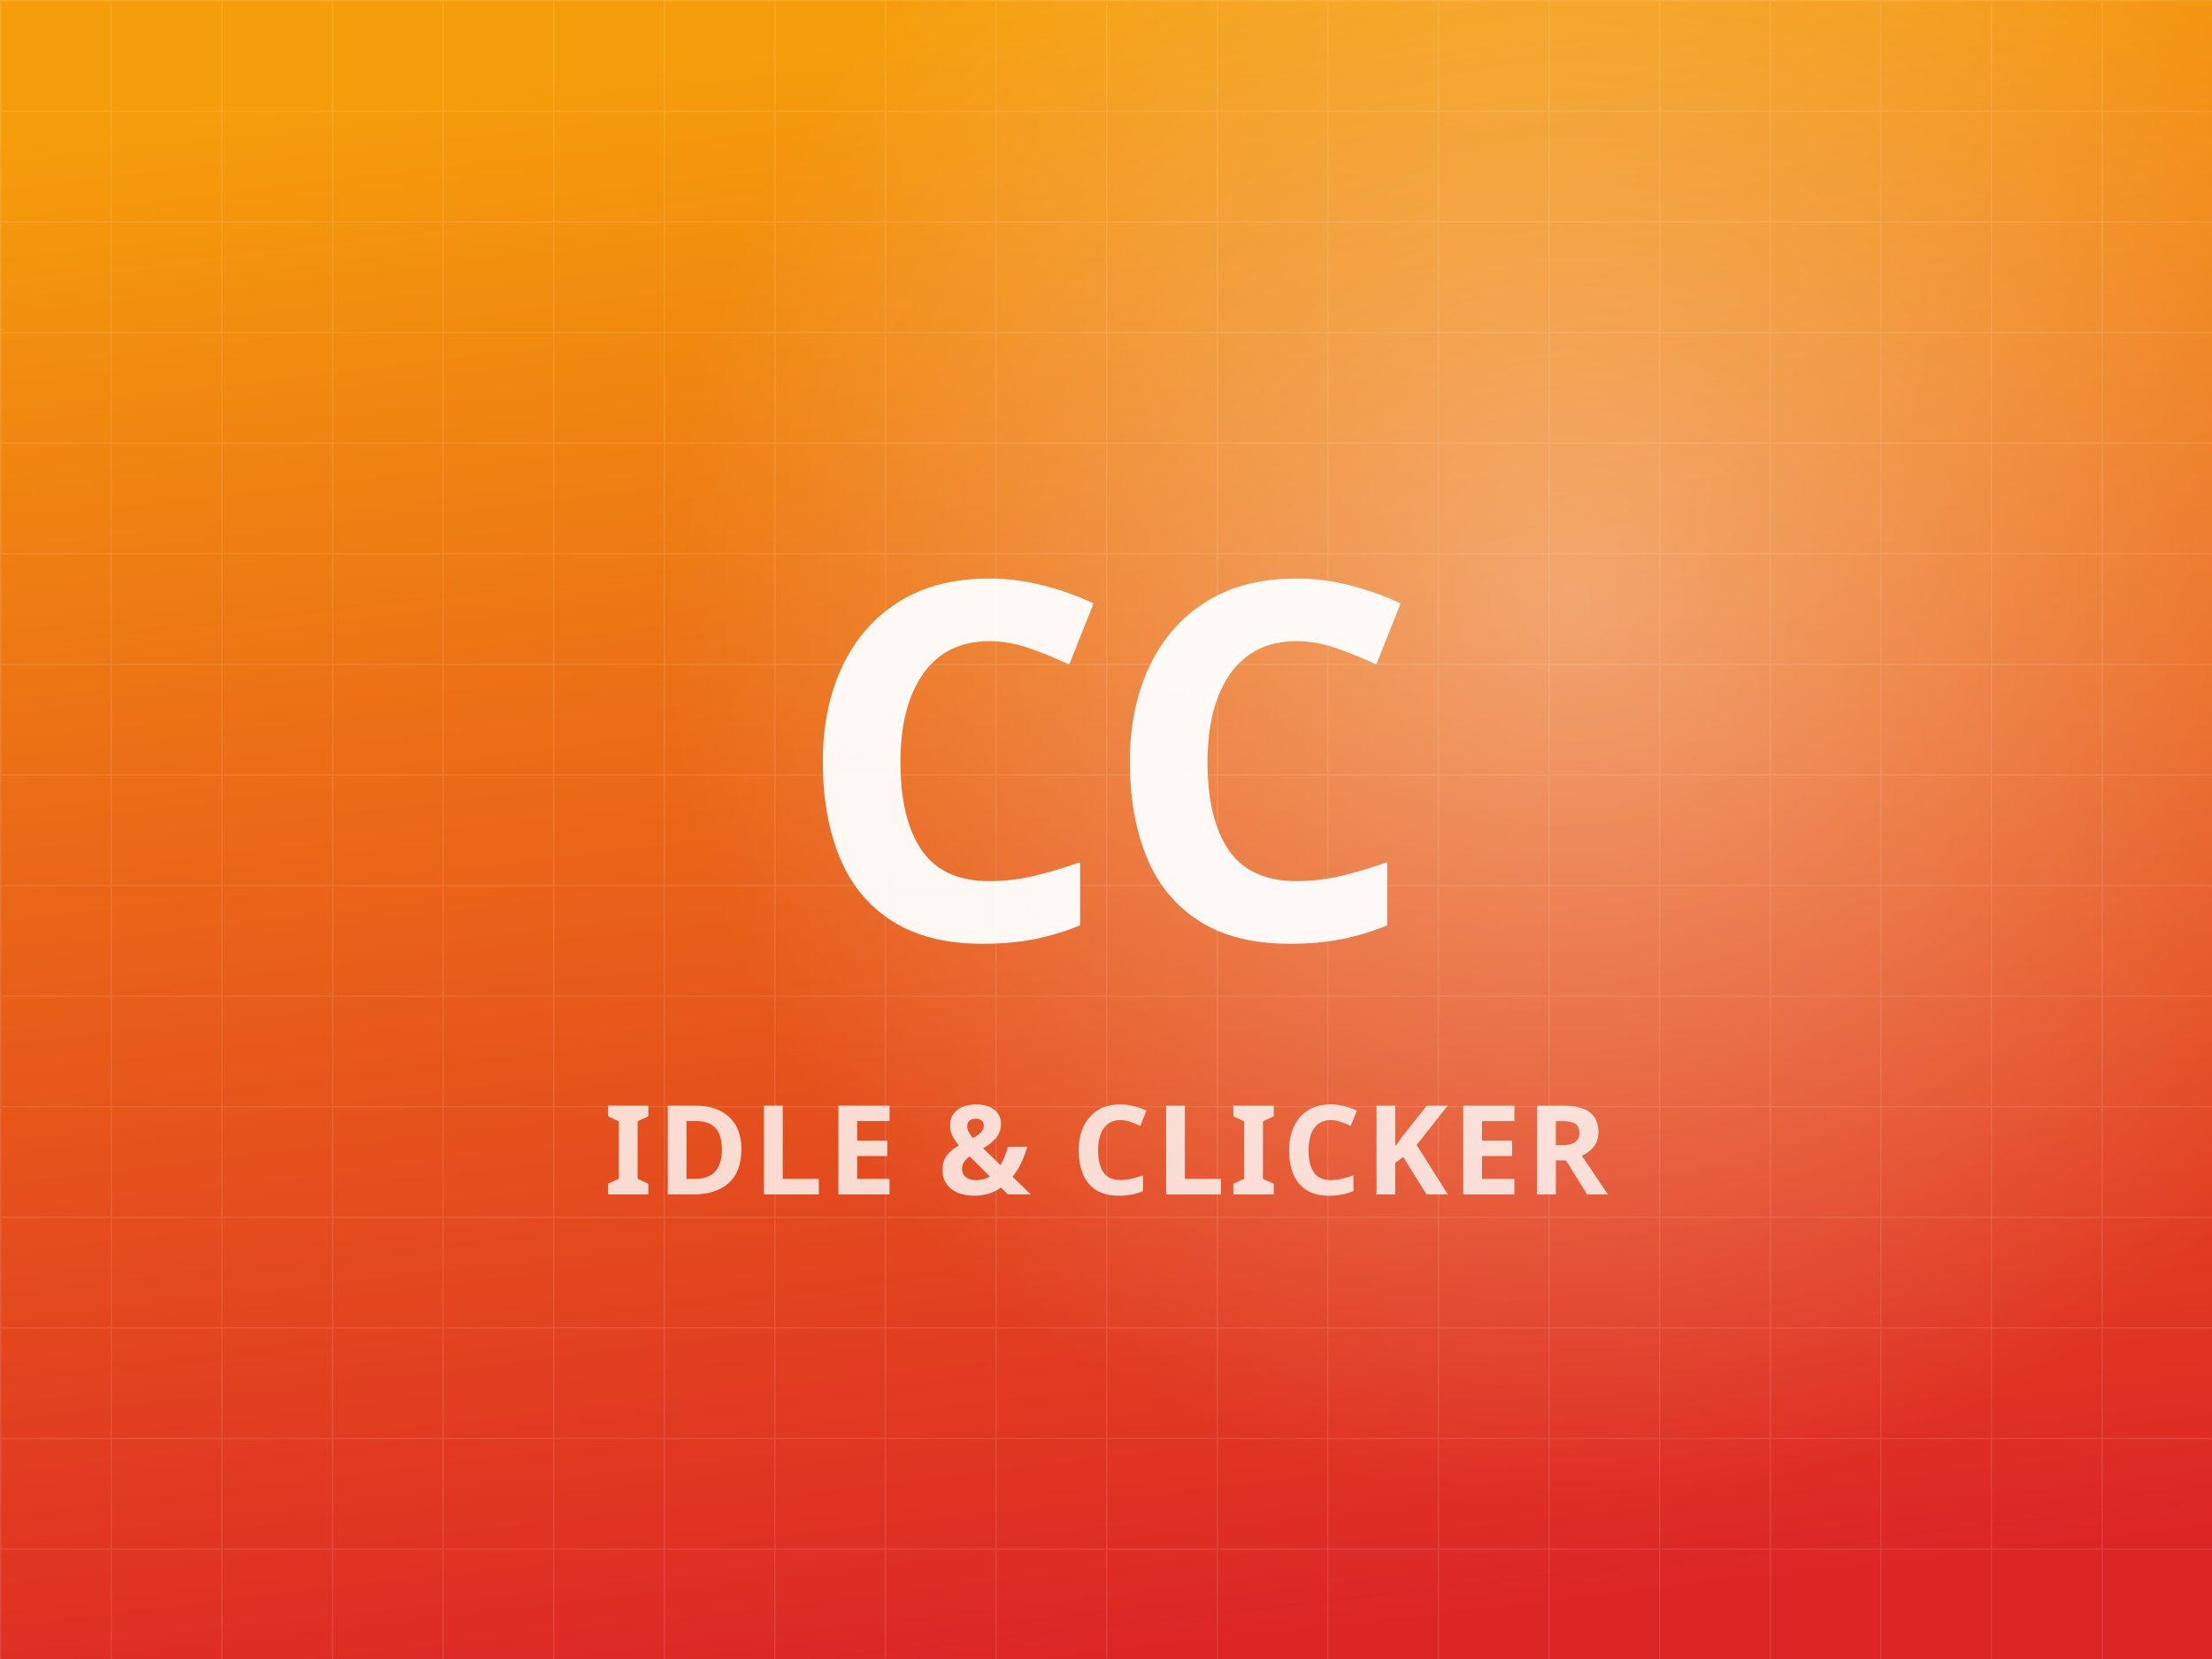
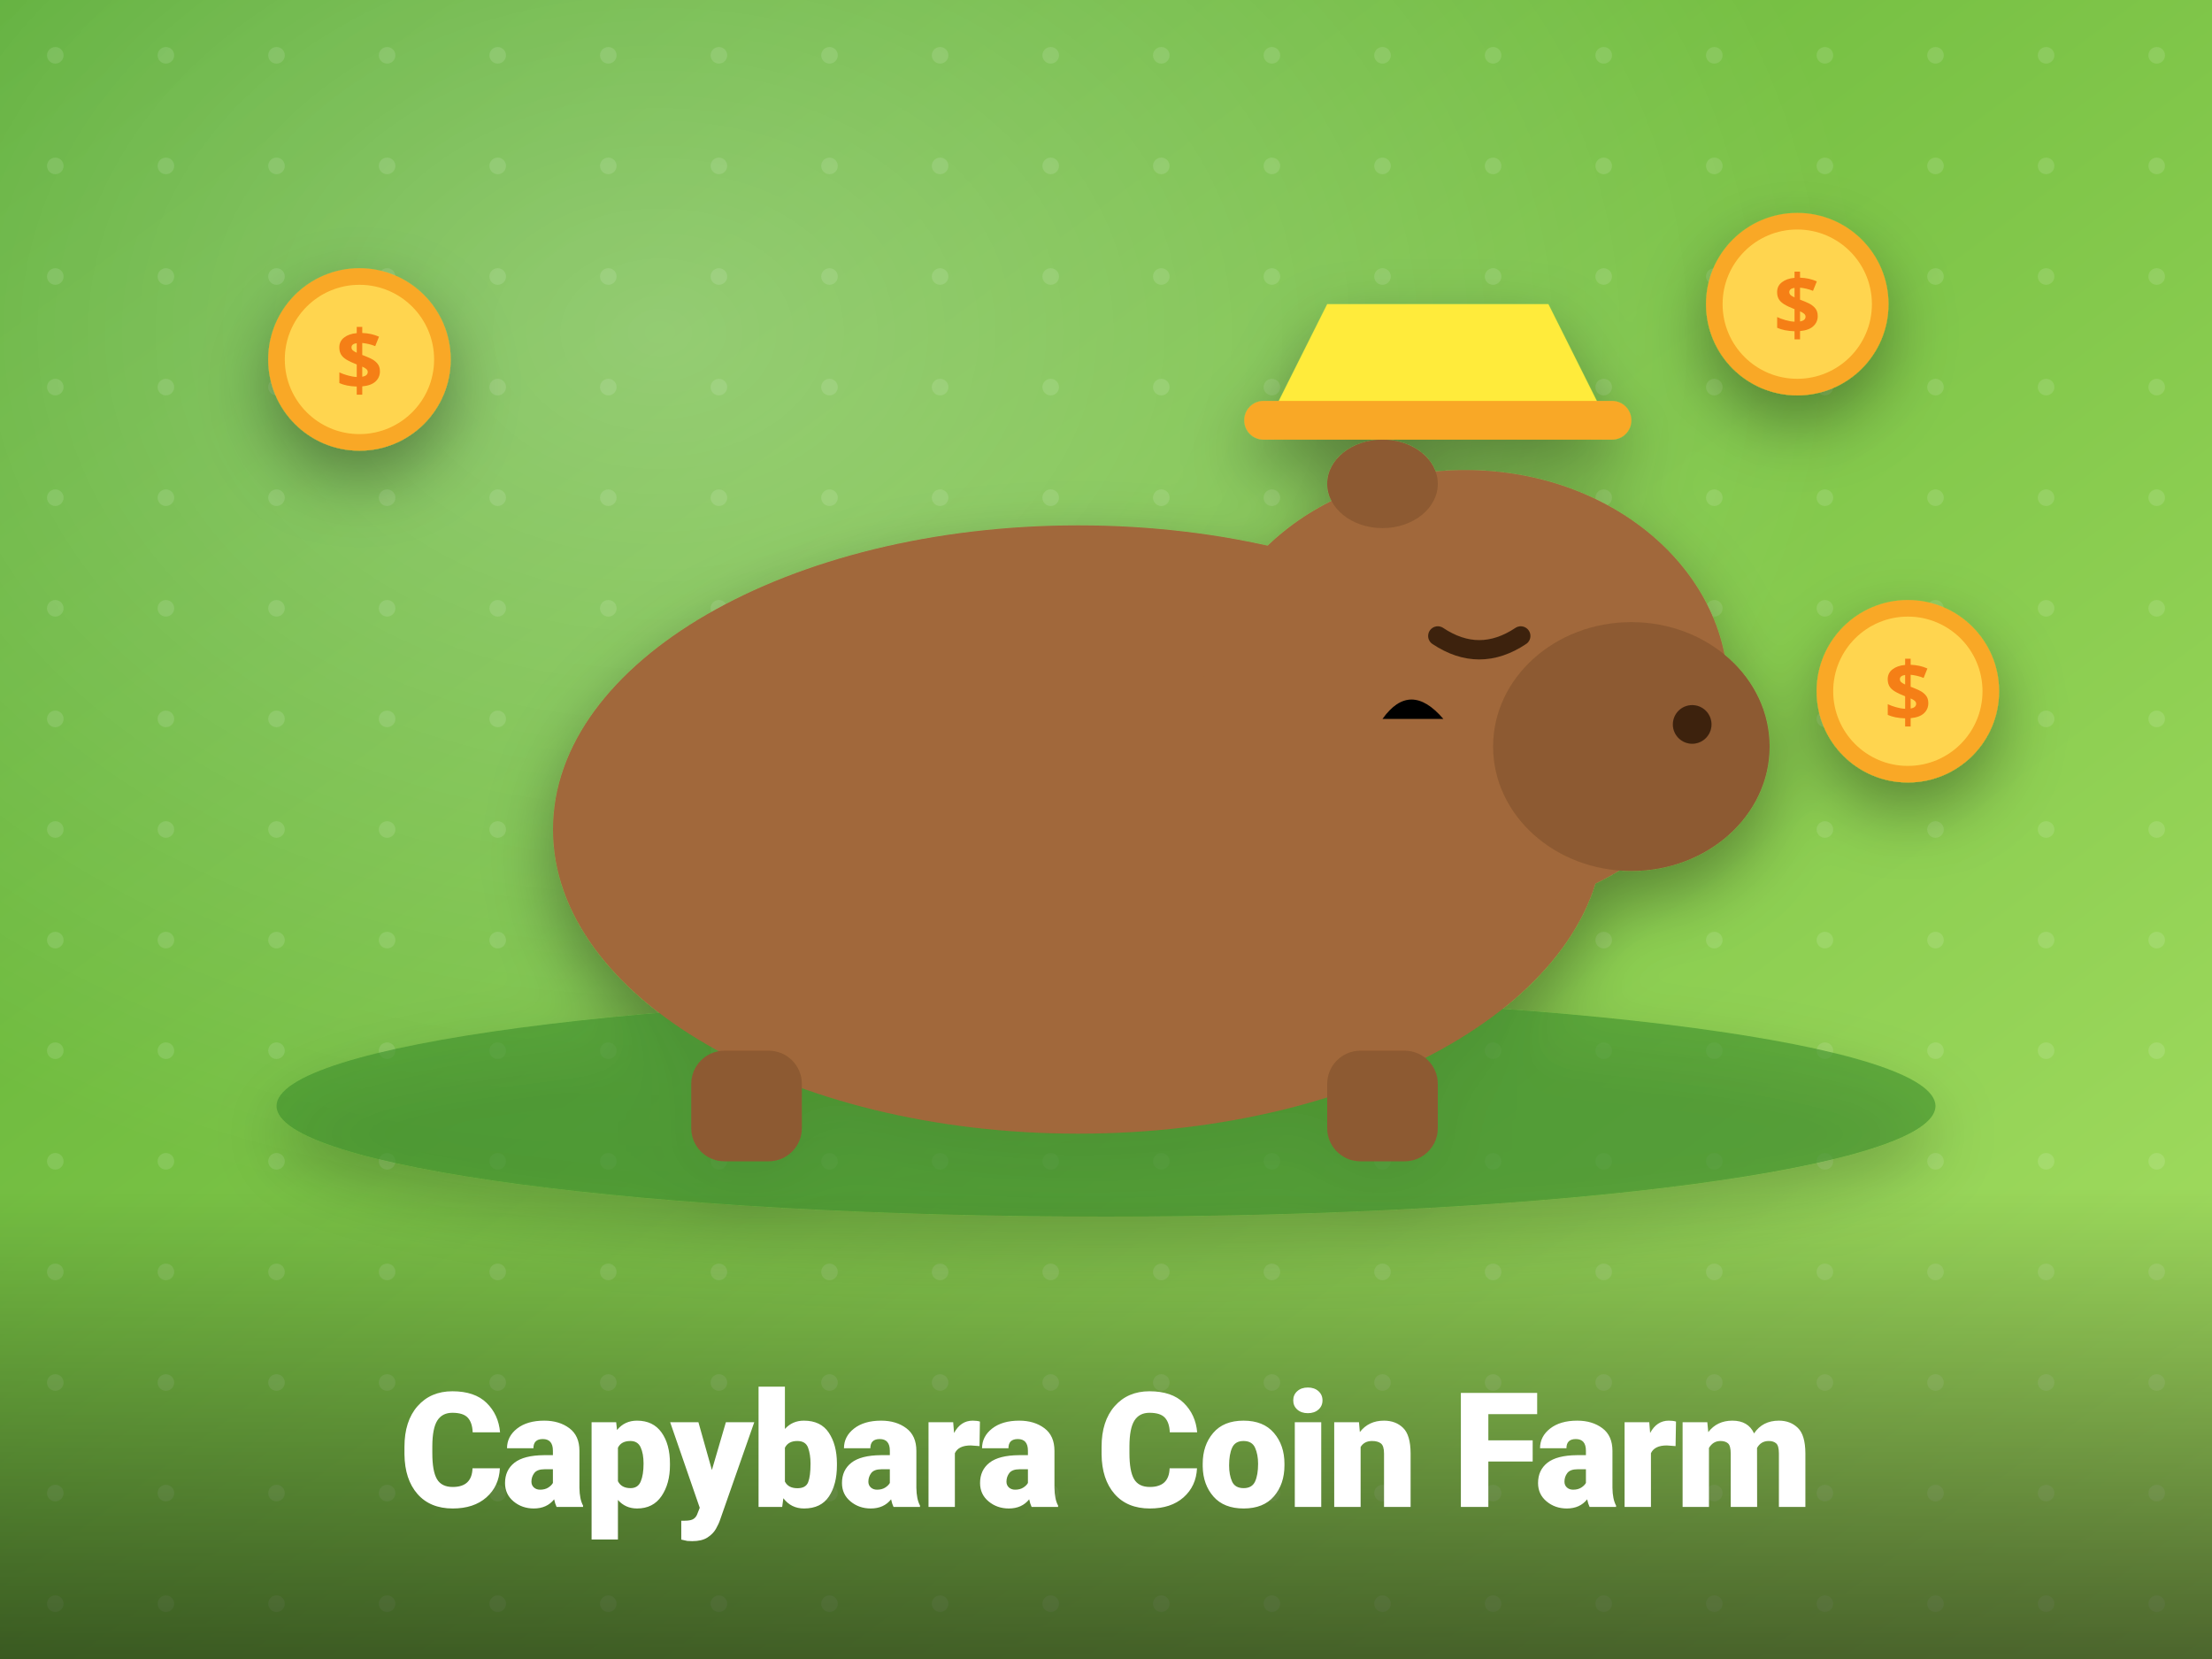
<svg xmlns="http://www.w3.org/2000/svg" width="800" height="600" viewBox="0 0 800 600" role="img" aria-label="Capybara Coin Farm">
  <defs>
-     <linearGradient id="g" gradientTransform="rotate(81 .5 .5)">
-       <stop offset="0%" stop-color="#f59e0b" />
-       <stop offset="100%" stop-color="#dc2626" />
+     <linearGradient id="bg" x1="0" y1="0" x2="1" y2="1">
+       <stop offset="0" stop-color="#56ab2f" />
+       <stop offset="1" stop-color="#a8e063" />
    </linearGradient>
-     <radialGradient id="glow">
-       <stop offset="0%" stop-color="#ffffff" stop-opacity=".38" />
-       <stop offset="100%" stop-color="#ffffff" stop-opacity="0" />
+     <radialGradient id="hl" cx=".3" cy=".2" r=".9">
+       <stop offset="0" stop-color="#fff" stop-opacity=".28" />
+       <stop offset=".6" stop-color="#fff" stop-opacity="0" />
    </radialGradient>
-     <pattern id="grid" width="40" height="40" patternUnits="userSpaceOnUse">
-       <path d="M40 0H0v40" fill="none" stroke="#ffffff" stroke-opacity=".10" stroke-width="1" />
-     </pattern>
+     <linearGradient id="fade" x1="0" y1="0" x2="0" y2="1">
+       <stop offset="0" stop-color="#000" stop-opacity="0" />
+       <stop offset="1" stop-color="#000" stop-opacity=".55" />
+     </linearGradient>
+     <filter id="sh" x="-20%" y="-20%" width="140%" height="140%">
+       <feDropShadow dx="0" dy="10" stdDeviation="12" flood-color="#000" flood-opacity=".35" />
+     </filter>
  </defs>
-   <rect width="800" height="600" fill="url(#g)" />
-   <rect width="800" height="600" fill="url(#grid)" />
-   <circle cx="568" cy="216" r="330" fill="url(#glow)" />
-   <text x="50%" y="46%" text-anchor="middle" dominant-baseline="middle" font-family="ui-sans-serif, system-ui, sans-serif" font-size="180" font-weight="800" fill="#ffffff" fill-opacity=".95">CC</text>
-   <text x="50%" y="72%" text-anchor="middle" font-family="ui-sans-serif, system-ui, sans-serif" font-size="45" font-weight="600" letter-spacing="1.5" fill="#ffffff" fill-opacity=".8">IDLE &amp; CLICKER</text>
+   <rect width="800" height="600" fill="url(#bg)" />
+   <g fill="#fff" fill-opacity="0.12">
+     <circle cx="20" cy="20" r="3" />
+     <circle cx="20" cy="60" r="3" />
+     <circle cx="20" cy="100" r="3" />
+     <circle cx="20" cy="140" r="3" />
+     <circle cx="20" cy="180" r="3" />
+     <circle cx="20" cy="220" r="3" />
+     <circle cx="20" cy="260" r="3" />
+     <circle cx="20" cy="300" r="3" />
+     <circle cx="20" cy="340" r="3" />
+     <circle cx="20" cy="380" r="3" />
+     <circle cx="20" cy="420" r="3" />
+     <circle cx="20" cy="460" r="3" />
+     <circle cx="20" cy="500" r="3" />
+     <circle cx="20" cy="540" r="3" />
+     <circle cx="20" cy="580" r="3" />
+     <circle cx="60" cy="20" r="3" />
+     <circle cx="60" cy="60" r="3" />
+     <circle cx="60" cy="100" r="3" />
+     <circle cx="60" cy="140" r="3" />
+     <circle cx="60" cy="180" r="3" />
+     <circle cx="60" cy="220" r="3" />
+     <circle cx="60" cy="260" r="3" />
+     <circle cx="60" cy="300" r="3" />
+     <circle cx="60" cy="340" r="3" />
+     <circle cx="60" cy="380" r="3" />
+     <circle cx="60" cy="420" r="3" />
+     <circle cx="60" cy="460" r="3" />
+     <circle cx="60" cy="500" r="3" />
+     <circle cx="60" cy="540" r="3" />
+     <circle cx="60" cy="580" r="3" />
+     <circle cx="100" cy="20" r="3" />
+     <circle cx="100" cy="60" r="3" />
+     <circle cx="100" cy="100" r="3" />
+     <circle cx="100" cy="140" r="3" />
+     <circle cx="100" cy="180" r="3" />
+     <circle cx="100" cy="220" r="3" />
+     <circle cx="100" cy="260" r="3" />
+     <circle cx="100" cy="300" r="3" />
+     <circle cx="100" cy="340" r="3" />
+     <circle cx="100" cy="380" r="3" />
+     <circle cx="100" cy="420" r="3" />
+     <circle cx="100" cy="460" r="3" />
+     <circle cx="100" cy="500" r="3" />
+     <circle cx="100" cy="540" r="3" />
+     <circle cx="100" cy="580" r="3" />
+     <circle cx="140" cy="20" r="3" />
+     <circle cx="140" cy="60" r="3" />
+     <circle cx="140" cy="100" r="3" />
+     <circle cx="140" cy="140" r="3" />
+     <circle cx="140" cy="180" r="3" />
+     <circle cx="140" cy="220" r="3" />
+     <circle cx="140" cy="260" r="3" />
+     <circle cx="140" cy="300" r="3" />
+     <circle cx="140" cy="340" r="3" />
+     <circle cx="140" cy="380" r="3" />
+     <circle cx="140" cy="420" r="3" />
+     <circle cx="140" cy="460" r="3" />
+     <circle cx="140" cy="500" r="3" />
+     <circle cx="140" cy="540" r="3" />
+     <circle cx="140" cy="580" r="3" />
+     <circle cx="180" cy="20" r="3" />
+     <circle cx="180" cy="60" r="3" />
+     <circle cx="180" cy="100" r="3" />
+     <circle cx="180" cy="140" r="3" />
+     <circle cx="180" cy="180" r="3" />
+     <circle cx="180" cy="220" r="3" />
+     <circle cx="180" cy="260" r="3" />
+     <circle cx="180" cy="300" r="3" />
+     <circle cx="180" cy="340" r="3" />
+     <circle cx="180" cy="380" r="3" />
+     <circle cx="180" cy="420" r="3" />
+     <circle cx="180" cy="460" r="3" />
+     <circle cx="180" cy="500" r="3" />
+     <circle cx="180" cy="540" r="3" />
+     <circle cx="180" cy="580" r="3" />
+     <circle cx="220" cy="20" r="3" />
+     <circle cx="220" cy="60" r="3" />
+     <circle cx="220" cy="100" r="3" />
+     <circle cx="220" cy="140" r="3" />
+     <circle cx="220" cy="180" r="3" />
+     <circle cx="220" cy="220" r="3" />
+     <circle cx="220" cy="260" r="3" />
+     <circle cx="220" cy="300" r="3" />
+     <circle cx="220" cy="340" r="3" />
+     <circle cx="220" cy="380" r="3" />
+     <circle cx="220" cy="420" r="3" />
+     <circle cx="220" cy="460" r="3" />
+     <circle cx="220" cy="500" r="3" />
+     <circle cx="220" cy="540" r="3" />
+     <circle cx="220" cy="580" r="3" />
+     <circle cx="260" cy="20" r="3" />
+     <circle cx="260" cy="60" r="3" />
+     <circle cx="260" cy="100" r="3" />
+     <circle cx="260" cy="140" r="3" />
+     <circle cx="260" cy="180" r="3" />
+     <circle cx="260" cy="220" r="3" />
+     <circle cx="260" cy="260" r="3" />
+     <circle cx="260" cy="300" r="3" />
+     <circle cx="260" cy="340" r="3" />
+     <circle cx="260" cy="380" r="3" />
+     <circle cx="260" cy="420" r="3" />
+     <circle cx="260" cy="460" r="3" />
+     <circle cx="260" cy="500" r="3" />
+     <circle cx="260" cy="540" r="3" />
+     <circle cx="260" cy="580" r="3" />
+     <circle cx="300" cy="20" r="3" />
+     <circle cx="300" cy="60" r="3" />
+     <circle cx="300" cy="100" r="3" />
+     <circle cx="300" cy="140" r="3" />
+     <circle cx="300" cy="180" r="3" />
+     <circle cx="300" cy="220" r="3" />
+     <circle cx="300" cy="260" r="3" />
+     <circle cx="300" cy="300" r="3" />
+     <circle cx="300" cy="340" r="3" />
+     <circle cx="300" cy="380" r="3" />
+     <circle cx="300" cy="420" r="3" />
+     <circle cx="300" cy="460" r="3" />
+     <circle cx="300" cy="500" r="3" />
+     <circle cx="300" cy="540" r="3" />
+     <circle cx="300" cy="580" r="3" />
+     <circle cx="340" cy="20" r="3" />
+     <circle cx="340" cy="60" r="3" />
+     <circle cx="340" cy="100" r="3" />
+     <circle cx="340" cy="140" r="3" />
+     <circle cx="340" cy="180" r="3" />
+     <circle cx="340" cy="220" r="3" />
+     <circle cx="340" cy="260" r="3" />
+     <circle cx="340" cy="300" r="3" />
+     <circle cx="340" cy="340" r="3" />
+     <circle cx="340" cy="380" r="3" />
+     <circle cx="340" cy="420" r="3" />
+     <circle cx="340" cy="460" r="3" />
+     <circle cx="340" cy="500" r="3" />
+     <circle cx="340" cy="540" r="3" />
+     <circle cx="340" cy="580" r="3" />
+     <circle cx="380" cy="20" r="3" />
+     <circle cx="380" cy="60" r="3" />
+     <circle cx="380" cy="100" r="3" />
+     <circle cx="380" cy="140" r="3" />
+     <circle cx="380" cy="180" r="3" />
+     <circle cx="380" cy="220" r="3" />
+     <circle cx="380" cy="260" r="3" />
+     <circle cx="380" cy="300" r="3" />
+     <circle cx="380" cy="340" r="3" />
+     <circle cx="380" cy="380" r="3" />
+     <circle cx="380" cy="420" r="3" />
+     <circle cx="380" cy="460" r="3" />
+     <circle cx="380" cy="500" r="3" />
+     <circle cx="380" cy="540" r="3" />
+     <circle cx="380" cy="580" r="3" />
+     <circle cx="420" cy="20" r="3" />
+     <circle cx="420" cy="60" r="3" />
+     <circle cx="420" cy="100" r="3" />
+     <circle cx="420" cy="140" r="3" />
+     <circle cx="420" cy="180" r="3" />
+     <circle cx="420" cy="220" r="3" />
+     <circle cx="420" cy="260" r="3" />
+     <circle cx="420" cy="300" r="3" />
+     <circle cx="420" cy="340" r="3" />
+     <circle cx="420" cy="380" r="3" />
+     <circle cx="420" cy="420" r="3" />
+     <circle cx="420" cy="460" r="3" />
+     <circle cx="420" cy="500" r="3" />
+     <circle cx="420" cy="540" r="3" />
+     <circle cx="420" cy="580" r="3" />
+     <circle cx="460" cy="20" r="3" />
+     <circle cx="460" cy="60" r="3" />
+     <circle cx="460" cy="100" r="3" />
+     <circle cx="460" cy="140" r="3" />
+     <circle cx="460" cy="180" r="3" />
+     <circle cx="460" cy="220" r="3" />
+     <circle cx="460" cy="260" r="3" />
+     <circle cx="460" cy="300" r="3" />
+     <circle cx="460" cy="340" r="3" />
+     <circle cx="460" cy="380" r="3" />
+     <circle cx="460" cy="420" r="3" />
+     <circle cx="460" cy="460" r="3" />
+     <circle cx="460" cy="500" r="3" />
+     <circle cx="460" cy="540" r="3" />
+     <circle cx="460" cy="580" r="3" />
+     <circle cx="500" cy="20" r="3" />
+     <circle cx="500" cy="60" r="3" />
+     <circle cx="500" cy="100" r="3" />
+     <circle cx="500" cy="140" r="3" />
+     <circle cx="500" cy="180" r="3" />
+     <circle cx="500" cy="220" r="3" />
+     <circle cx="500" cy="260" r="3" />
+     <circle cx="500" cy="300" r="3" />
+     <circle cx="500" cy="340" r="3" />
+     <circle cx="500" cy="380" r="3" />
+     <circle cx="500" cy="420" r="3" />
+     <circle cx="500" cy="460" r="3" />
+     <circle cx="500" cy="500" r="3" />
+     <circle cx="500" cy="540" r="3" />
+     <circle cx="500" cy="580" r="3" />
+     <circle cx="540" cy="20" r="3" />
+     <circle cx="540" cy="60" r="3" />
+     <circle cx="540" cy="100" r="3" />
+     <circle cx="540" cy="140" r="3" />
+     <circle cx="540" cy="180" r="3" />
+     <circle cx="540" cy="220" r="3" />
+     <circle cx="540" cy="260" r="3" />
+     <circle cx="540" cy="300" r="3" />
+     <circle cx="540" cy="340" r="3" />
+     <circle cx="540" cy="380" r="3" />
+     <circle cx="540" cy="420" r="3" />
+     <circle cx="540" cy="460" r="3" />
+     <circle cx="540" cy="500" r="3" />
+     <circle cx="540" cy="540" r="3" />
+     <circle cx="540" cy="580" r="3" />
+     <circle cx="580" cy="20" r="3" />
+     <circle cx="580" cy="60" r="3" />
+     <circle cx="580" cy="100" r="3" />
+     <circle cx="580" cy="140" r="3" />
+     <circle cx="580" cy="180" r="3" />
+     <circle cx="580" cy="220" r="3" />
+     <circle cx="580" cy="260" r="3" />
+     <circle cx="580" cy="300" r="3" />
+     <circle cx="580" cy="340" r="3" />
+     <circle cx="580" cy="380" r="3" />
+     <circle cx="580" cy="420" r="3" />
+     <circle cx="580" cy="460" r="3" />
+     <circle cx="580" cy="500" r="3" />
+     <circle cx="580" cy="540" r="3" />
+     <circle cx="580" cy="580" r="3" />
+     <circle cx="620" cy="20" r="3" />
+     <circle cx="620" cy="60" r="3" />
+     <circle cx="620" cy="100" r="3" />
+     <circle cx="620" cy="140" r="3" />
+     <circle cx="620" cy="180" r="3" />
+     <circle cx="620" cy="220" r="3" />
+     <circle cx="620" cy="260" r="3" />
+     <circle cx="620" cy="300" r="3" />
+     <circle cx="620" cy="340" r="3" />
+     <circle cx="620" cy="380" r="3" />
+     <circle cx="620" cy="420" r="3" />
+     <circle cx="620" cy="460" r="3" />
+     <circle cx="620" cy="500" r="3" />
+     <circle cx="620" cy="540" r="3" />
+     <circle cx="620" cy="580" r="3" />
+     <circle cx="660" cy="20" r="3" />
+     <circle cx="660" cy="60" r="3" />
+     <circle cx="660" cy="100" r="3" />
+     <circle cx="660" cy="140" r="3" />
+     <circle cx="660" cy="180" r="3" />
+     <circle cx="660" cy="220" r="3" />
+     <circle cx="660" cy="260" r="3" />
+     <circle cx="660" cy="300" r="3" />
+     <circle cx="660" cy="340" r="3" />
+     <circle cx="660" cy="380" r="3" />
+     <circle cx="660" cy="420" r="3" />
+     <circle cx="660" cy="460" r="3" />
+     <circle cx="660" cy="500" r="3" />
+     <circle cx="660" cy="540" r="3" />
+     <circle cx="660" cy="580" r="3" />
+     <circle cx="700" cy="20" r="3" />
+     <circle cx="700" cy="60" r="3" />
+     <circle cx="700" cy="100" r="3" />
+     <circle cx="700" cy="140" r="3" />
+     <circle cx="700" cy="180" r="3" />
+     <circle cx="700" cy="220" r="3" />
+     <circle cx="700" cy="260" r="3" />
+     <circle cx="700" cy="300" r="3" />
+     <circle cx="700" cy="340" r="3" />
+     <circle cx="700" cy="380" r="3" />
+     <circle cx="700" cy="420" r="3" />
+     <circle cx="700" cy="460" r="3" />
+     <circle cx="700" cy="500" r="3" />
+     <circle cx="700" cy="540" r="3" />
+     <circle cx="700" cy="580" r="3" />
+     <circle cx="740" cy="20" r="3" />
+     <circle cx="740" cy="60" r="3" />
+     <circle cx="740" cy="100" r="3" />
+     <circle cx="740" cy="140" r="3" />
+     <circle cx="740" cy="180" r="3" />
+     <circle cx="740" cy="220" r="3" />
+     <circle cx="740" cy="260" r="3" />
+     <circle cx="740" cy="300" r="3" />
+     <circle cx="740" cy="340" r="3" />
+     <circle cx="740" cy="380" r="3" />
+     <circle cx="740" cy="420" r="3" />
+     <circle cx="740" cy="460" r="3" />
+     <circle cx="740" cy="500" r="3" />
+     <circle cx="740" cy="540" r="3" />
+     <circle cx="740" cy="580" r="3" />
+     <circle cx="780" cy="20" r="3" />
+     <circle cx="780" cy="60" r="3" />
+     <circle cx="780" cy="100" r="3" />
+     <circle cx="780" cy="140" r="3" />
+     <circle cx="780" cy="180" r="3" />
+     <circle cx="780" cy="220" r="3" />
+     <circle cx="780" cy="260" r="3" />
+     <circle cx="780" cy="300" r="3" />
+     <circle cx="780" cy="340" r="3" />
+     <circle cx="780" cy="380" r="3" />
+     <circle cx="780" cy="420" r="3" />
+     <circle cx="780" cy="460" r="3" />
+     <circle cx="780" cy="500" r="3" />
+     <circle cx="780" cy="540" r="3" />
+     <circle cx="780" cy="580" r="3" />
+   </g>
+   <rect width="800" height="600" fill="url(#hl)" />
+   <g filter="url(#sh)">
+     <ellipse cx="400" cy="400" rx="300" ry="40" fill="#3e8e2b" opacity=".6" />
+     <g transform="translate(390 300)">
+       <ellipse rx="190" ry="110" fill="#a1683a" />
+       <ellipse cx="140" cy="-50" rx="95" ry="80" fill="#a1683a" />
+       <ellipse cx="200" cy="-30" rx="50" ry="45" fill="#8d5a32" />
+       <ellipse cx="110" cy="-125" rx="20" ry="16" fill="#8d5a32" />
+       <path d="M130 -70 q15 10 30 0" stroke="#3e2410" stroke-width="7" fill="none" stroke-linecap="round" />
+       <circle cx="222" cy="-38" r="7" fill="#3e2410" />
+       <rect x="-140" y="80" width="40" height="40" rx="12" fill="#8d5a32" />
+       <rect x="90" y="80" width="40" height="40" rx="12" fill="#8d5a32" />
+       <path d="M70 -150 h120 l-20 -40 h-80z" fill="#ffeb3b" />
+       <rect x="60" y="-155" width="140" height="14" rx="7" fill="#f9a825" />
+       <path d="M110 -40 q10 -14 22 0" stroke="#ff8a80" stroke-width="0" />
+     </g>
+     <g font-family="ui-sans-serif,system-ui" font-weight="800">
+       <g transform="translate(130 130)">
+         <circle r="30" fill="#ffd54f" stroke="#f9a825" stroke-width="6" />
+         <text y="11" text-anchor="middle" font-size="30" fill="#f57f17">$</text>
+       </g>
+       <g transform="translate(650 110)">
+         <circle r="30" fill="#ffd54f" stroke="#f9a825" stroke-width="6" />
+         <text y="11" text-anchor="middle" font-size="30" fill="#f57f17">$</text>
+       </g>
+       <g transform="translate(690 250)">
+         <circle r="30" fill="#ffd54f" stroke="#f9a825" stroke-width="6" />
+         <text y="11" text-anchor="middle" font-size="30" fill="#f57f17">$</text>
+       </g>
+     </g>
+   </g>
+   <rect y="430" width="800" height="170" fill="url(#fade)" />
+   <text x="400" y="545" text-anchor="middle" font-family="ui-sans-serif,system-ui,-apple-system,Segoe UI,Roboto,sans-serif" font-size="58" font-weight="800" fill="#fff" letter-spacing="-1">Capybara Coin Farm</text>
</svg>
